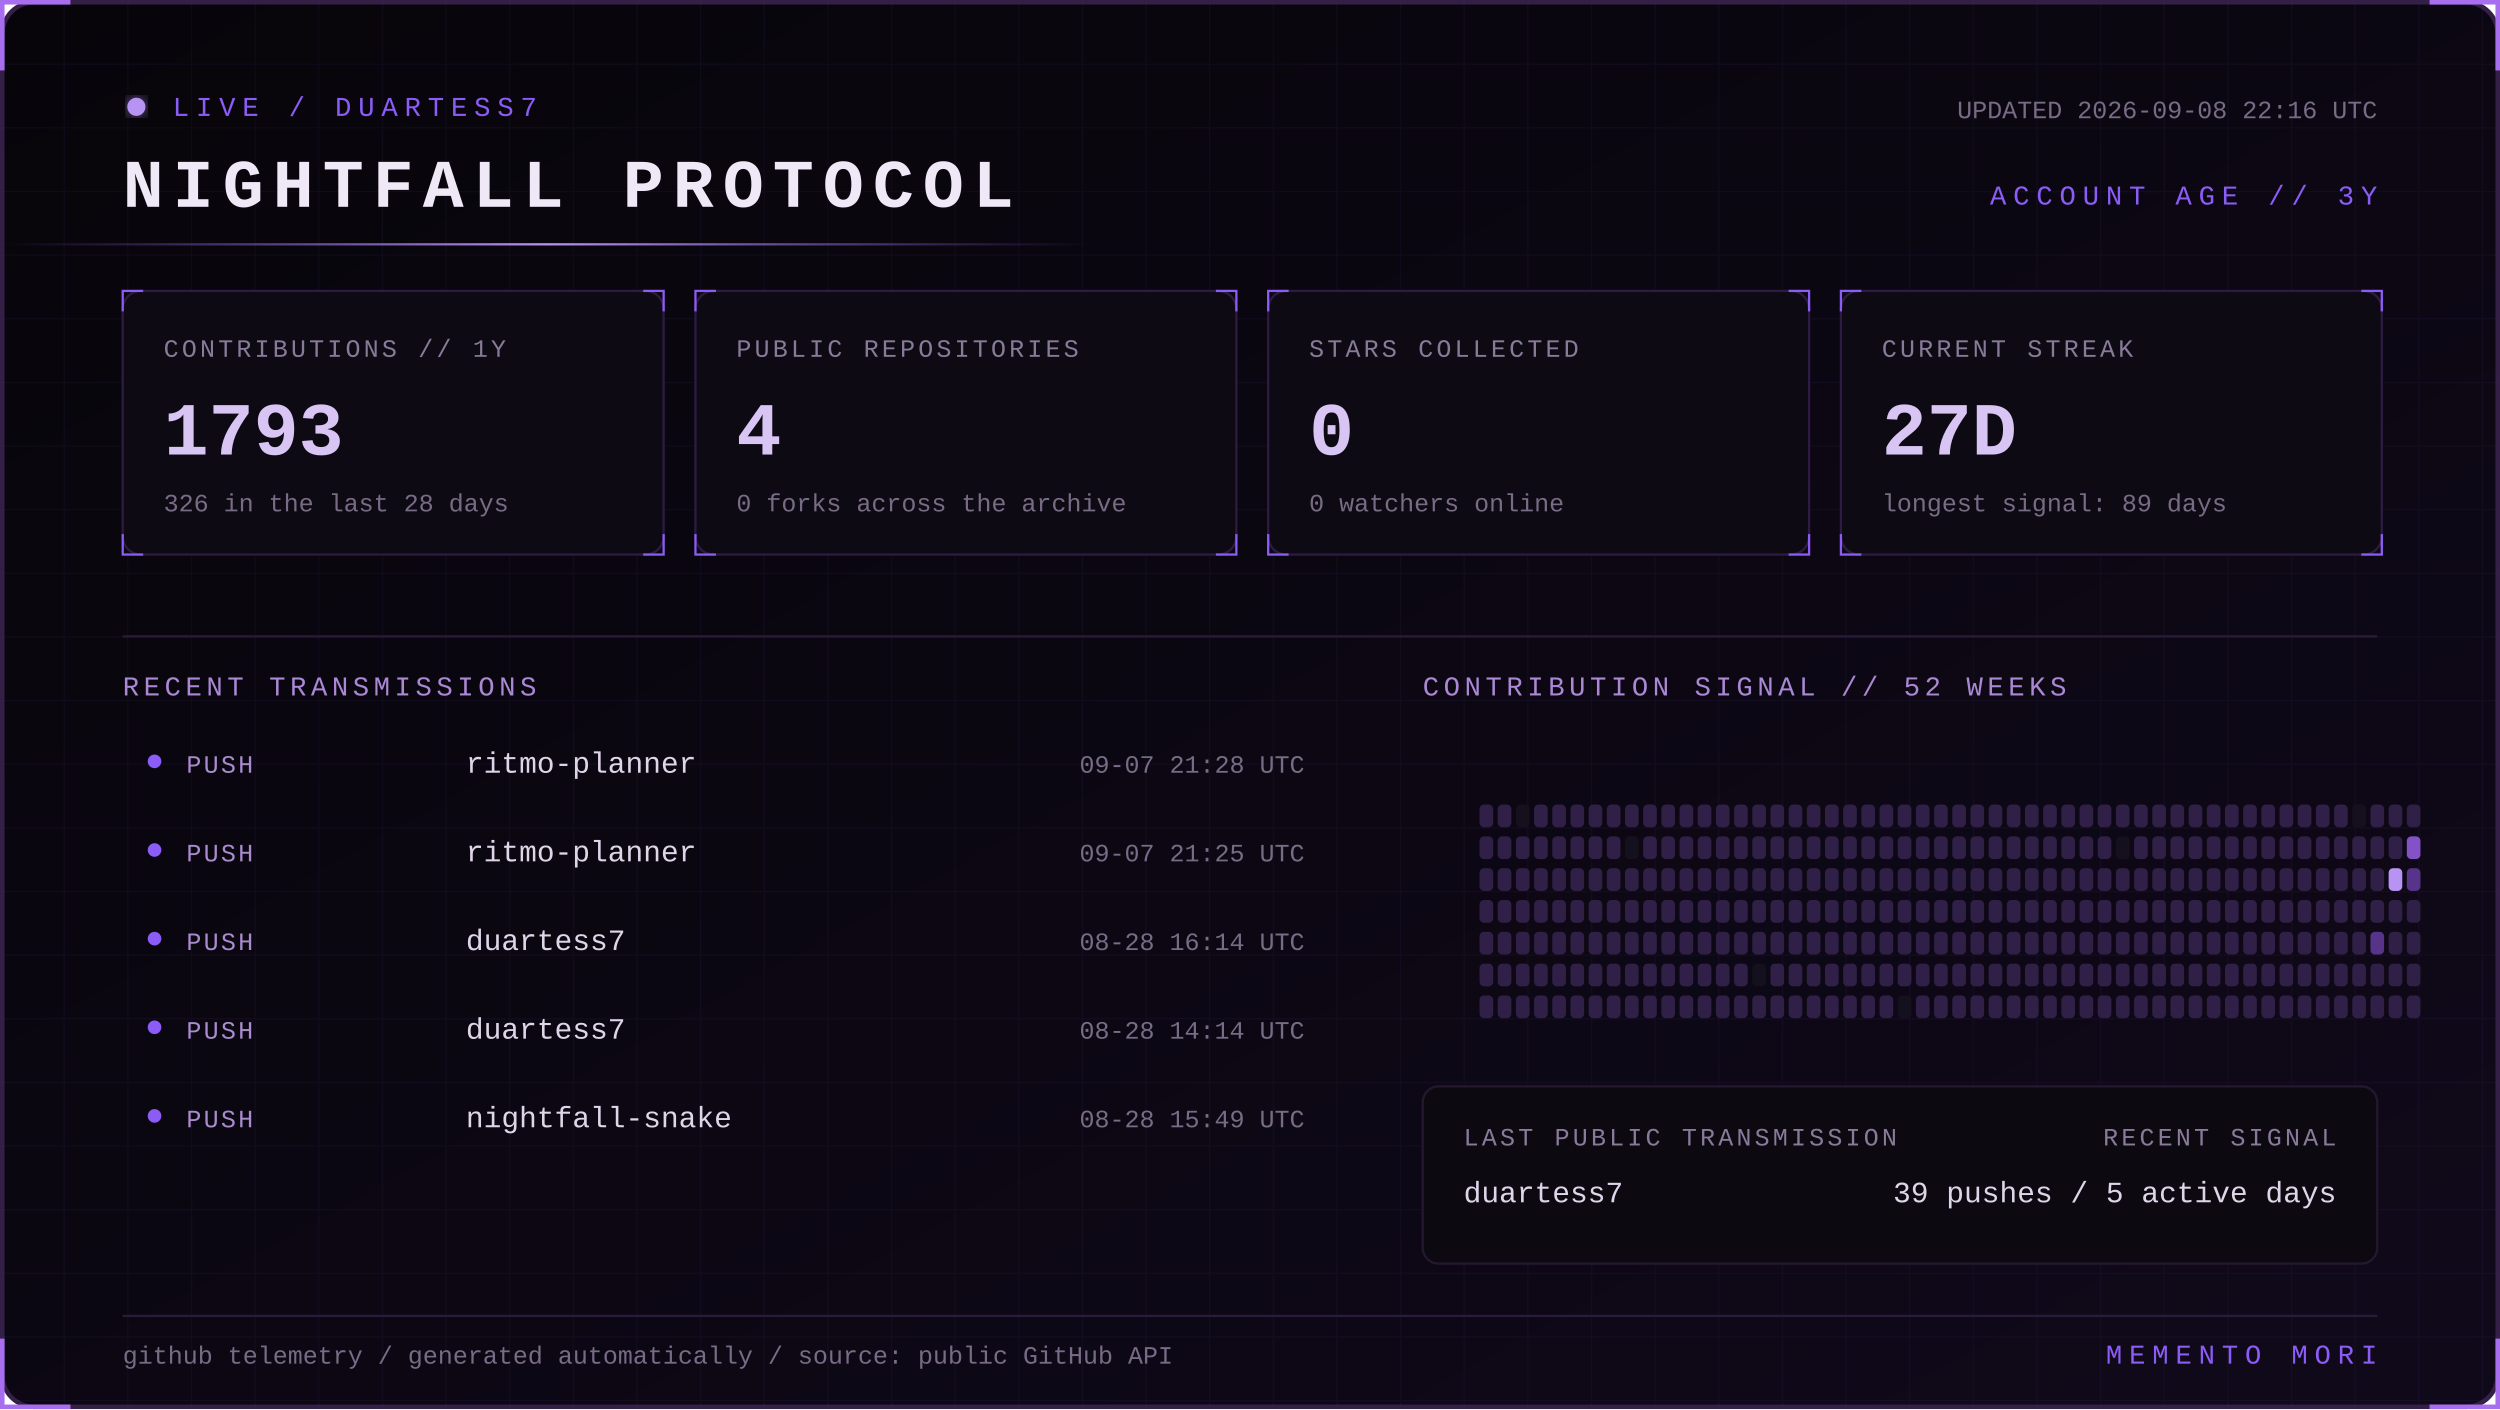
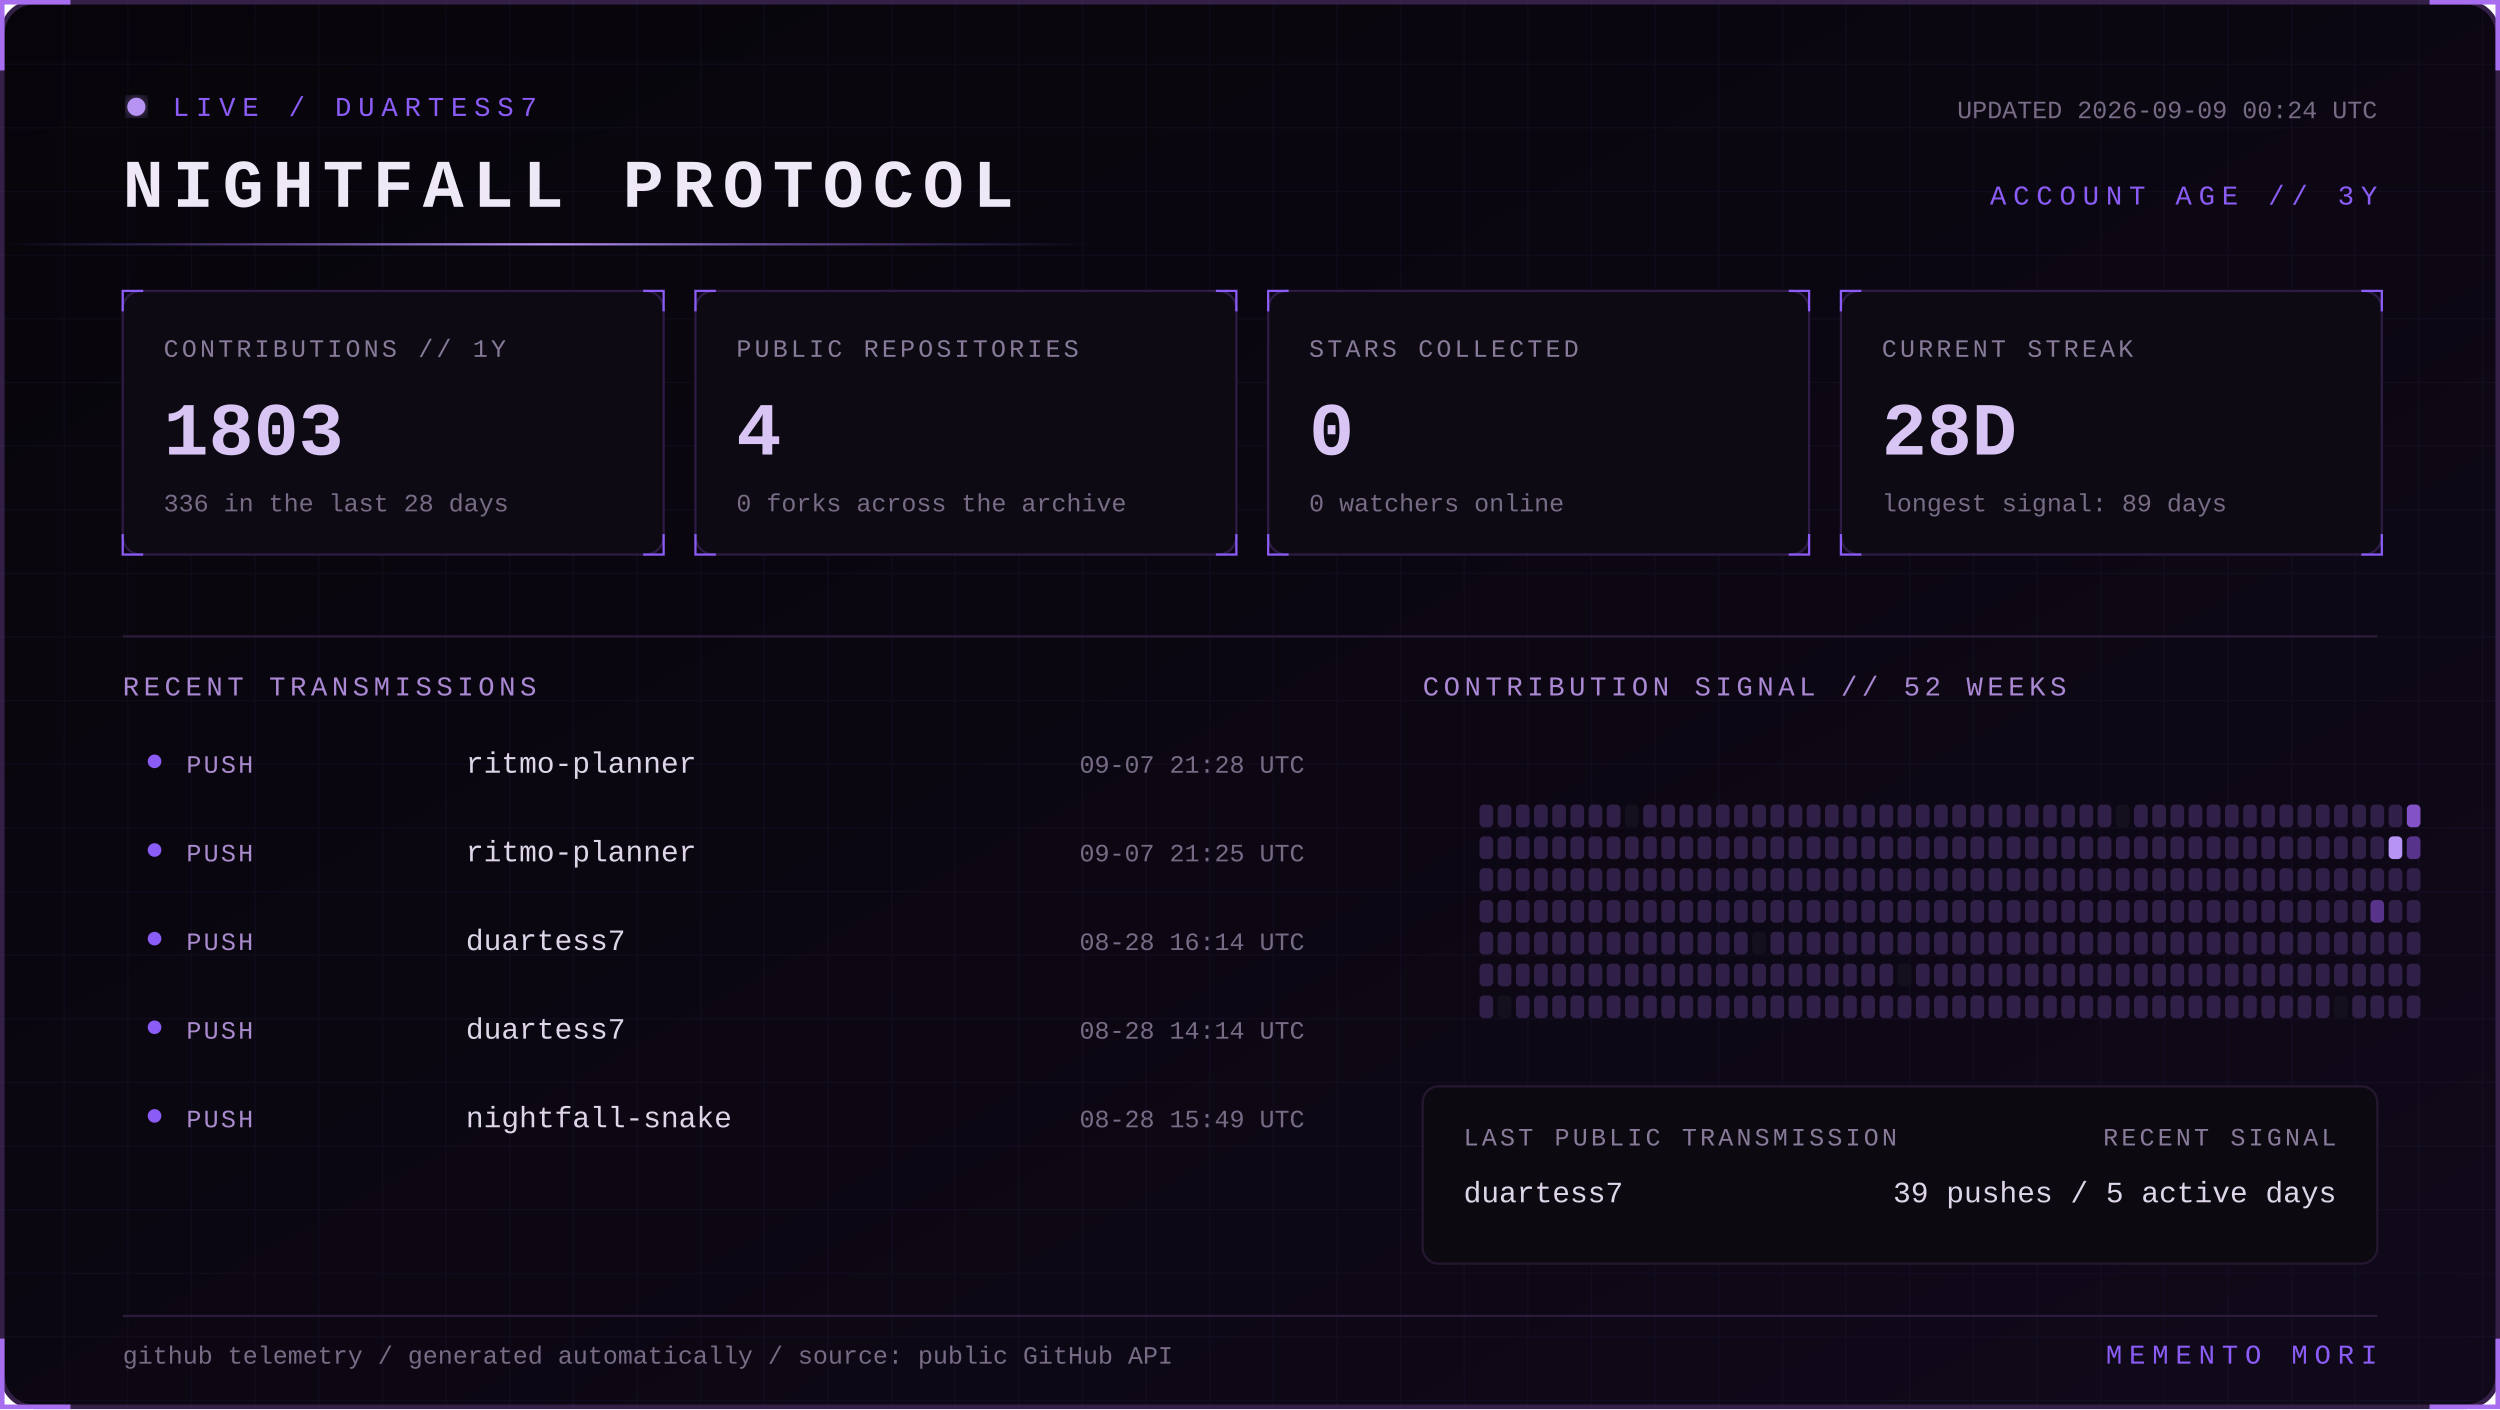
<svg xmlns="http://www.w3.org/2000/svg" width="1100" height="620" viewBox="0 0 1100 620" role="img" aria-labelledby="title desc">
  <defs>
    <linearGradient id="bg" x1="0" y1="0" x2="1" y2="1">
      <stop stop-color="#07050a" />
      <stop offset="1" stop-color="#10091a" />
    </linearGradient>
    <linearGradient id="beam">
      <stop stop-color="#8b5cf6" stop-opacity="0" />
      <stop offset=".5" stop-color="#b794f4" />
      <stop offset="1" stop-color="#8b5cf6" stop-opacity="0" />
    </linearGradient>
    <filter id="glow">
      <feGaussianBlur stdDeviation="4" result="b" />
      <feMerge>
        <feMergeNode in="b" />
        <feMergeNode in="SourceGraphic" />
      </feMerge>
    </filter>
    <pattern id="grid" width="28" height="28" patternUnits="userSpaceOnUse">
      <path d="M28 0H0V28" fill="none" stroke="#8b5cf6" stroke-opacity=".055" />
    </pattern>
    <style>
      text { font-family: Consolas, 'Courier New', monospace; }
      .kicker { fill:#8b5cf6; font-size:12px; letter-spacing:3px; }
      .title { fill:#eee8f7; font-size:30px; font-weight:700; letter-spacing:4px; }
      .label { fill:#887a99; font-size:11px; letter-spacing:1.4px; }
      .value { fill:#d8c5f4; font-size:33px; font-weight:700; }
      .detail,.pct { fill:#776b85; font-size:11px; }
      .section { fill:#aa88d4; font-size:12px; letter-spacing:2px; }
      .lang { fill:#ded5e8; font-size:13px; }
      .event { fill:#a98bce; font-size:11px; letter-spacing:1px; }
      .scan { animation:scan 5s linear infinite; }
      .blink { animation:blink 1.6s step-end infinite; }
      @keyframes scan { from { transform:translateX(-500px) } to { transform:translateX(1100px) } }
      @keyframes blink { 50% { opacity:.25 } }
    </style>
  </defs>
  <rect x="1" y="1" width="1098" height="618" rx="14" fill="url(#bg)" stroke="#342047" stroke-width="2" />
  <rect x="1" y="1" width="1098" height="618" rx="14" fill="url(#grid)" />
  <path d="M31 1H1v30 M1069 1h30v30 M1099 589v30h-30 M31 619H1v-30" stroke="#a76ff0" stroke-width="2" fill="none" />
  <g transform="translate(54 42)">
    <circle cx="6" cy="5" r="4" fill="#b794f4" filter="url(#glow)" class="blink" />
    <text x="22" y="9" class="kicker">LIVE / DUARTESS7</text>
    <text y="49" class="title">NIGHTFALL PROTOCOL</text>
-     <text x="992" y="10" text-anchor="end" class="detail">UPDATED 2026-09-08 22:16 UTC</text>
+     <text x="992" y="10" text-anchor="end" class="detail">UPDATED 2026-09-09 00:24 UTC</text>
    <text x="992" y="48" text-anchor="end" class="kicker">ACCOUNT AGE // 3Y</text>
  </g>
  <rect y="107" width="480" height="1" fill="url(#beam)" class="scan" />
  <g transform="translate(54 128)">
    <rect width="238" height="116" rx="8" fill="#0d0a13" stroke="#2d1b43" />
    <path d="M0 9V0h9 M229 0h9v9 M238 107v9h-9 M9 116H0v-9" stroke="#8b5cf6" fill="none" />
    <text x="18" y="29" class="label">CONTRIBUTIONS // 1Y</text>
-     <text x="18" y="72" class="value">1793</text>
-     <text x="18" y="97" class="detail">326 in the last 28 days</text>
+     <text x="18" y="72" class="value">1803</text>
+     <text x="18" y="97" class="detail">336 in the last 28 days</text>
  </g>
  <g transform="translate(306 128)">
    <rect width="238" height="116" rx="8" fill="#0d0a13" stroke="#2d1b43" />
    <path d="M0 9V0h9 M229 0h9v9 M238 107v9h-9 M9 116H0v-9" stroke="#8b5cf6" fill="none" />
    <text x="18" y="29" class="label">PUBLIC REPOSITORIES</text>
    <text x="18" y="72" class="value">4</text>
    <text x="18" y="97" class="detail">0 forks across the archive</text>
  </g>
  <g transform="translate(558 128)">
    <rect width="238" height="116" rx="8" fill="#0d0a13" stroke="#2d1b43" />
    <path d="M0 9V0h9 M229 0h9v9 M238 107v9h-9 M9 116H0v-9" stroke="#8b5cf6" fill="none" />
    <text x="18" y="29" class="label">STARS COLLECTED</text>
    <text x="18" y="72" class="value">0</text>
    <text x="18" y="97" class="detail">0 watchers online</text>
  </g>
  <g transform="translate(810 128)">
    <rect width="238" height="116" rx="8" fill="#0d0a13" stroke="#2d1b43" />
    <path d="M0 9V0h9 M229 0h9v9 M238 107v9h-9 M9 116H0v-9" stroke="#8b5cf6" fill="none" />
    <text x="18" y="29" class="label">CURRENT STREAK</text>
-     <text x="18" y="72" class="value">27D</text>
+     <text x="18" y="72" class="value">28D</text>
    <text x="18" y="97" class="detail">longest signal: 89 days</text>
  </g>
  <path d="M54 280H1046" stroke="#291b39" />
  <text x="54" y="306" class="section">RECENT TRANSMISSIONS</text>
  <text x="626" y="306" class="section">CONTRIBUTION SIGNAL // 52 WEEKS</text>
  <circle cx="68" cy="335" r="3" fill="#8b5cf6" />
  <text x="82" y="340" class="event">PUSH</text>
  <text x="205" y="340" class="lang">ritmo-planner</text>
  <text x="574" y="340" text-anchor="end" class="pct">09-07 21:28 UTC</text>
  <circle cx="68" cy="374" r="3" fill="#8b5cf6" />
  <text x="82" y="379" class="event">PUSH</text>
  <text x="205" y="379" class="lang">ritmo-planner</text>
  <text x="574" y="379" text-anchor="end" class="pct">09-07 21:25 UTC</text>
  <circle cx="68" cy="413" r="3" fill="#8b5cf6" />
  <text x="82" y="418" class="event">PUSH</text>
  <text x="205" y="418" class="lang">duartess7</text>
  <text x="574" y="418" text-anchor="end" class="pct">08-28 16:14 UTC</text>
  <circle cx="68" cy="452" r="3" fill="#8b5cf6" />
  <text x="82" y="457" class="event">PUSH</text>
  <text x="205" y="457" class="lang">duartess7</text>
  <text x="574" y="457" text-anchor="end" class="pct">08-28 14:14 UTC</text>
  <circle cx="68" cy="491" r="3" fill="#8b5cf6" />
  <text x="82" y="496" class="event">PUSH</text>
  <text x="205" y="496" class="lang">nightfall-snake</text>
  <text x="574" y="496" text-anchor="end" class="pct">08-28 15:49 UTC</text>
  <g>
    <rect x="651" y="354" width="6" height="10" rx="2" fill="#302047" />
    <rect x="651" y="368" width="6" height="10" rx="2" fill="#302047" />
    <rect x="651" y="382" width="6" height="10" rx="2" fill="#302047" />
    <rect x="651" y="396" width="6" height="10" rx="2" fill="#302047" />
    <rect x="651" y="410" width="6" height="10" rx="2" fill="#302047" />
    <rect x="651" y="424" width="6" height="10" rx="2" fill="#302047" />
    <rect x="651" y="438" width="6" height="10" rx="2" fill="#302047" />
    <rect x="659" y="354" width="6" height="10" rx="2" fill="#302047" />
    <rect x="659" y="368" width="6" height="10" rx="2" fill="#302047" />
    <rect x="659" y="382" width="6" height="10" rx="2" fill="#302047" />
    <rect x="659" y="396" width="6" height="10" rx="2" fill="#302047" />
    <rect x="659" y="410" width="6" height="10" rx="2" fill="#302047" />
    <rect x="659" y="424" width="6" height="10" rx="2" fill="#302047" />
-     <rect x="659" y="438" width="6" height="10" rx="2" fill="#302047" />
-     <rect x="667" y="354" width="6" height="10" rx="2" fill="#15101d" />
+     <rect x="659" y="438" width="6" height="10" rx="2" fill="#15101d" />
+     <rect x="667" y="354" width="6" height="10" rx="2" fill="#302047" />
    <rect x="667" y="368" width="6" height="10" rx="2" fill="#302047" />
    <rect x="667" y="382" width="6" height="10" rx="2" fill="#302047" />
    <rect x="667" y="396" width="6" height="10" rx="2" fill="#302047" />
    <rect x="667" y="410" width="6" height="10" rx="2" fill="#302047" />
    <rect x="667" y="424" width="6" height="10" rx="2" fill="#302047" />
    <rect x="667" y="438" width="6" height="10" rx="2" fill="#302047" />
    <rect x="675" y="354" width="6" height="10" rx="2" fill="#302047" />
    <rect x="675" y="368" width="6" height="10" rx="2" fill="#302047" />
    <rect x="675" y="382" width="6" height="10" rx="2" fill="#302047" />
    <rect x="675" y="396" width="6" height="10" rx="2" fill="#302047" />
    <rect x="675" y="410" width="6" height="10" rx="2" fill="#302047" />
    <rect x="675" y="424" width="6" height="10" rx="2" fill="#302047" />
    <rect x="675" y="438" width="6" height="10" rx="2" fill="#302047" />
    <rect x="683" y="354" width="6" height="10" rx="2" fill="#302047" />
    <rect x="683" y="368" width="6" height="10" rx="2" fill="#302047" />
    <rect x="683" y="382" width="6" height="10" rx="2" fill="#302047" />
    <rect x="683" y="396" width="6" height="10" rx="2" fill="#302047" />
    <rect x="683" y="410" width="6" height="10" rx="2" fill="#302047" />
    <rect x="683" y="424" width="6" height="10" rx="2" fill="#302047" />
    <rect x="683" y="438" width="6" height="10" rx="2" fill="#302047" />
    <rect x="691" y="354" width="6" height="10" rx="2" fill="#302047" />
    <rect x="691" y="368" width="6" height="10" rx="2" fill="#302047" />
    <rect x="691" y="382" width="6" height="10" rx="2" fill="#302047" />
    <rect x="691" y="396" width="6" height="10" rx="2" fill="#302047" />
    <rect x="691" y="410" width="6" height="10" rx="2" fill="#302047" />
    <rect x="691" y="424" width="6" height="10" rx="2" fill="#302047" />
    <rect x="691" y="438" width="6" height="10" rx="2" fill="#302047" />
    <rect x="699" y="354" width="6" height="10" rx="2" fill="#302047" />
    <rect x="699" y="368" width="6" height="10" rx="2" fill="#302047" />
    <rect x="699" y="382" width="6" height="10" rx="2" fill="#302047" />
    <rect x="699" y="396" width="6" height="10" rx="2" fill="#302047" />
    <rect x="699" y="410" width="6" height="10" rx="2" fill="#302047" />
    <rect x="699" y="424" width="6" height="10" rx="2" fill="#302047" />
    <rect x="699" y="438" width="6" height="10" rx="2" fill="#302047" />
    <rect x="707" y="354" width="6" height="10" rx="2" fill="#302047" />
    <rect x="707" y="368" width="6" height="10" rx="2" fill="#302047" />
    <rect x="707" y="382" width="6" height="10" rx="2" fill="#302047" />
    <rect x="707" y="396" width="6" height="10" rx="2" fill="#302047" />
    <rect x="707" y="410" width="6" height="10" rx="2" fill="#302047" />
    <rect x="707" y="424" width="6" height="10" rx="2" fill="#302047" />
    <rect x="707" y="438" width="6" height="10" rx="2" fill="#302047" />
-     <rect x="715" y="354" width="6" height="10" rx="2" fill="#302047" />
-     <rect x="715" y="368" width="6" height="10" rx="2" fill="#15101d" />
+     <rect x="715" y="354" width="6" height="10" rx="2" fill="#15101d" />
+     <rect x="715" y="368" width="6" height="10" rx="2" fill="#302047" />
    <rect x="715" y="382" width="6" height="10" rx="2" fill="#302047" />
    <rect x="715" y="396" width="6" height="10" rx="2" fill="#302047" />
    <rect x="715" y="410" width="6" height="10" rx="2" fill="#302047" />
    <rect x="715" y="424" width="6" height="10" rx="2" fill="#302047" />
    <rect x="715" y="438" width="6" height="10" rx="2" fill="#302047" />
    <rect x="723" y="354" width="6" height="10" rx="2" fill="#302047" />
    <rect x="723" y="368" width="6" height="10" rx="2" fill="#302047" />
    <rect x="723" y="382" width="6" height="10" rx="2" fill="#302047" />
    <rect x="723" y="396" width="6" height="10" rx="2" fill="#302047" />
    <rect x="723" y="410" width="6" height="10" rx="2" fill="#302047" />
    <rect x="723" y="424" width="6" height="10" rx="2" fill="#302047" />
    <rect x="723" y="438" width="6" height="10" rx="2" fill="#302047" />
    <rect x="731" y="354" width="6" height="10" rx="2" fill="#302047" />
    <rect x="731" y="368" width="6" height="10" rx="2" fill="#302047" />
    <rect x="731" y="382" width="6" height="10" rx="2" fill="#302047" />
    <rect x="731" y="396" width="6" height="10" rx="2" fill="#302047" />
    <rect x="731" y="410" width="6" height="10" rx="2" fill="#302047" />
    <rect x="731" y="424" width="6" height="10" rx="2" fill="#302047" />
    <rect x="731" y="438" width="6" height="10" rx="2" fill="#302047" />
    <rect x="739" y="354" width="6" height="10" rx="2" fill="#302047" />
    <rect x="739" y="368" width="6" height="10" rx="2" fill="#302047" />
    <rect x="739" y="382" width="6" height="10" rx="2" fill="#302047" />
    <rect x="739" y="396" width="6" height="10" rx="2" fill="#302047" />
    <rect x="739" y="410" width="6" height="10" rx="2" fill="#302047" />
    <rect x="739" y="424" width="6" height="10" rx="2" fill="#302047" />
    <rect x="739" y="438" width="6" height="10" rx="2" fill="#302047" />
    <rect x="747" y="354" width="6" height="10" rx="2" fill="#302047" />
    <rect x="747" y="368" width="6" height="10" rx="2" fill="#302047" />
    <rect x="747" y="382" width="6" height="10" rx="2" fill="#302047" />
    <rect x="747" y="396" width="6" height="10" rx="2" fill="#302047" />
    <rect x="747" y="410" width="6" height="10" rx="2" fill="#302047" />
    <rect x="747" y="424" width="6" height="10" rx="2" fill="#302047" />
    <rect x="747" y="438" width="6" height="10" rx="2" fill="#302047" />
    <rect x="755" y="354" width="6" height="10" rx="2" fill="#302047" />
    <rect x="755" y="368" width="6" height="10" rx="2" fill="#302047" />
    <rect x="755" y="382" width="6" height="10" rx="2" fill="#302047" />
    <rect x="755" y="396" width="6" height="10" rx="2" fill="#302047" />
    <rect x="755" y="410" width="6" height="10" rx="2" fill="#302047" />
    <rect x="755" y="424" width="6" height="10" rx="2" fill="#302047" />
    <rect x="755" y="438" width="6" height="10" rx="2" fill="#302047" />
    <rect x="763" y="354" width="6" height="10" rx="2" fill="#302047" />
    <rect x="763" y="368" width="6" height="10" rx="2" fill="#302047" />
    <rect x="763" y="382" width="6" height="10" rx="2" fill="#302047" />
    <rect x="763" y="396" width="6" height="10" rx="2" fill="#302047" />
    <rect x="763" y="410" width="6" height="10" rx="2" fill="#302047" />
    <rect x="763" y="424" width="6" height="10" rx="2" fill="#302047" />
    <rect x="763" y="438" width="6" height="10" rx="2" fill="#302047" />
    <rect x="771" y="354" width="6" height="10" rx="2" fill="#302047" />
    <rect x="771" y="368" width="6" height="10" rx="2" fill="#302047" />
    <rect x="771" y="382" width="6" height="10" rx="2" fill="#302047" />
    <rect x="771" y="396" width="6" height="10" rx="2" fill="#302047" />
-     <rect x="771" y="410" width="6" height="10" rx="2" fill="#302047" />
-     <rect x="771" y="424" width="6" height="10" rx="2" fill="#15101d" />
+     <rect x="771" y="410" width="6" height="10" rx="2" fill="#15101d" />
+     <rect x="771" y="424" width="6" height="10" rx="2" fill="#302047" />
    <rect x="771" y="438" width="6" height="10" rx="2" fill="#302047" />
    <rect x="779" y="354" width="6" height="10" rx="2" fill="#302047" />
    <rect x="779" y="368" width="6" height="10" rx="2" fill="#302047" />
    <rect x="779" y="382" width="6" height="10" rx="2" fill="#302047" />
    <rect x="779" y="396" width="6" height="10" rx="2" fill="#302047" />
    <rect x="779" y="410" width="6" height="10" rx="2" fill="#302047" />
    <rect x="779" y="424" width="6" height="10" rx="2" fill="#302047" />
    <rect x="779" y="438" width="6" height="10" rx="2" fill="#302047" />
    <rect x="787" y="354" width="6" height="10" rx="2" fill="#302047" />
    <rect x="787" y="368" width="6" height="10" rx="2" fill="#302047" />
    <rect x="787" y="382" width="6" height="10" rx="2" fill="#302047" />
    <rect x="787" y="396" width="6" height="10" rx="2" fill="#302047" />
    <rect x="787" y="410" width="6" height="10" rx="2" fill="#302047" />
    <rect x="787" y="424" width="6" height="10" rx="2" fill="#302047" />
    <rect x="787" y="438" width="6" height="10" rx="2" fill="#302047" />
    <rect x="795" y="354" width="6" height="10" rx="2" fill="#302047" />
    <rect x="795" y="368" width="6" height="10" rx="2" fill="#302047" />
    <rect x="795" y="382" width="6" height="10" rx="2" fill="#302047" />
    <rect x="795" y="396" width="6" height="10" rx="2" fill="#302047" />
    <rect x="795" y="410" width="6" height="10" rx="2" fill="#302047" />
    <rect x="795" y="424" width="6" height="10" rx="2" fill="#302047" />
    <rect x="795" y="438" width="6" height="10" rx="2" fill="#302047" />
    <rect x="803" y="354" width="6" height="10" rx="2" fill="#302047" />
    <rect x="803" y="368" width="6" height="10" rx="2" fill="#302047" />
    <rect x="803" y="382" width="6" height="10" rx="2" fill="#302047" />
    <rect x="803" y="396" width="6" height="10" rx="2" fill="#302047" />
    <rect x="803" y="410" width="6" height="10" rx="2" fill="#302047" />
    <rect x="803" y="424" width="6" height="10" rx="2" fill="#302047" />
    <rect x="803" y="438" width="6" height="10" rx="2" fill="#302047" />
    <rect x="811" y="354" width="6" height="10" rx="2" fill="#302047" />
    <rect x="811" y="368" width="6" height="10" rx="2" fill="#302047" />
    <rect x="811" y="382" width="6" height="10" rx="2" fill="#302047" />
    <rect x="811" y="396" width="6" height="10" rx="2" fill="#302047" />
    <rect x="811" y="410" width="6" height="10" rx="2" fill="#302047" />
    <rect x="811" y="424" width="6" height="10" rx="2" fill="#302047" />
    <rect x="811" y="438" width="6" height="10" rx="2" fill="#302047" />
    <rect x="819" y="354" width="6" height="10" rx="2" fill="#302047" />
    <rect x="819" y="368" width="6" height="10" rx="2" fill="#302047" />
    <rect x="819" y="382" width="6" height="10" rx="2" fill="#302047" />
    <rect x="819" y="396" width="6" height="10" rx="2" fill="#302047" />
    <rect x="819" y="410" width="6" height="10" rx="2" fill="#302047" />
    <rect x="819" y="424" width="6" height="10" rx="2" fill="#302047" />
    <rect x="819" y="438" width="6" height="10" rx="2" fill="#302047" />
    <rect x="827" y="354" width="6" height="10" rx="2" fill="#302047" />
    <rect x="827" y="368" width="6" height="10" rx="2" fill="#302047" />
    <rect x="827" y="382" width="6" height="10" rx="2" fill="#302047" />
    <rect x="827" y="396" width="6" height="10" rx="2" fill="#302047" />
    <rect x="827" y="410" width="6" height="10" rx="2" fill="#302047" />
    <rect x="827" y="424" width="6" height="10" rx="2" fill="#302047" />
    <rect x="827" y="438" width="6" height="10" rx="2" fill="#302047" />
    <rect x="835" y="354" width="6" height="10" rx="2" fill="#302047" />
    <rect x="835" y="368" width="6" height="10" rx="2" fill="#302047" />
    <rect x="835" y="382" width="6" height="10" rx="2" fill="#302047" />
    <rect x="835" y="396" width="6" height="10" rx="2" fill="#302047" />
    <rect x="835" y="410" width="6" height="10" rx="2" fill="#302047" />
-     <rect x="835" y="424" width="6" height="10" rx="2" fill="#302047" />
-     <rect x="835" y="438" width="6" height="10" rx="2" fill="#15101d" />
+     <rect x="835" y="424" width="6" height="10" rx="2" fill="#15101d" />
+     <rect x="835" y="438" width="6" height="10" rx="2" fill="#302047" />
    <rect x="843" y="354" width="6" height="10" rx="2" fill="#302047" />
    <rect x="843" y="368" width="6" height="10" rx="2" fill="#302047" />
    <rect x="843" y="382" width="6" height="10" rx="2" fill="#302047" />
    <rect x="843" y="396" width="6" height="10" rx="2" fill="#302047" />
    <rect x="843" y="410" width="6" height="10" rx="2" fill="#302047" />
    <rect x="843" y="424" width="6" height="10" rx="2" fill="#302047" />
    <rect x="843" y="438" width="6" height="10" rx="2" fill="#302047" />
    <rect x="851" y="354" width="6" height="10" rx="2" fill="#302047" />
    <rect x="851" y="368" width="6" height="10" rx="2" fill="#302047" />
    <rect x="851" y="382" width="6" height="10" rx="2" fill="#302047" />
    <rect x="851" y="396" width="6" height="10" rx="2" fill="#302047" />
    <rect x="851" y="410" width="6" height="10" rx="2" fill="#302047" />
    <rect x="851" y="424" width="6" height="10" rx="2" fill="#302047" />
    <rect x="851" y="438" width="6" height="10" rx="2" fill="#302047" />
    <rect x="859" y="354" width="6" height="10" rx="2" fill="#302047" />
    <rect x="859" y="368" width="6" height="10" rx="2" fill="#302047" />
    <rect x="859" y="382" width="6" height="10" rx="2" fill="#302047" />
    <rect x="859" y="396" width="6" height="10" rx="2" fill="#302047" />
    <rect x="859" y="410" width="6" height="10" rx="2" fill="#302047" />
    <rect x="859" y="424" width="6" height="10" rx="2" fill="#302047" />
    <rect x="859" y="438" width="6" height="10" rx="2" fill="#302047" />
    <rect x="867" y="354" width="6" height="10" rx="2" fill="#302047" />
    <rect x="867" y="368" width="6" height="10" rx="2" fill="#302047" />
    <rect x="867" y="382" width="6" height="10" rx="2" fill="#302047" />
    <rect x="867" y="396" width="6" height="10" rx="2" fill="#302047" />
    <rect x="867" y="410" width="6" height="10" rx="2" fill="#302047" />
    <rect x="867" y="424" width="6" height="10" rx="2" fill="#302047" />
    <rect x="867" y="438" width="6" height="10" rx="2" fill="#302047" />
    <rect x="875" y="354" width="6" height="10" rx="2" fill="#302047" />
    <rect x="875" y="368" width="6" height="10" rx="2" fill="#302047" />
    <rect x="875" y="382" width="6" height="10" rx="2" fill="#302047" />
    <rect x="875" y="396" width="6" height="10" rx="2" fill="#302047" />
    <rect x="875" y="410" width="6" height="10" rx="2" fill="#302047" />
    <rect x="875" y="424" width="6" height="10" rx="2" fill="#302047" />
    <rect x="875" y="438" width="6" height="10" rx="2" fill="#302047" />
    <rect x="883" y="354" width="6" height="10" rx="2" fill="#302047" />
    <rect x="883" y="368" width="6" height="10" rx="2" fill="#302047" />
    <rect x="883" y="382" width="6" height="10" rx="2" fill="#302047" />
    <rect x="883" y="396" width="6" height="10" rx="2" fill="#302047" />
    <rect x="883" y="410" width="6" height="10" rx="2" fill="#302047" />
    <rect x="883" y="424" width="6" height="10" rx="2" fill="#302047" />
    <rect x="883" y="438" width="6" height="10" rx="2" fill="#302047" />
    <rect x="891" y="354" width="6" height="10" rx="2" fill="#302047" />
    <rect x="891" y="368" width="6" height="10" rx="2" fill="#302047" />
    <rect x="891" y="382" width="6" height="10" rx="2" fill="#302047" />
    <rect x="891" y="396" width="6" height="10" rx="2" fill="#302047" />
    <rect x="891" y="410" width="6" height="10" rx="2" fill="#302047" />
    <rect x="891" y="424" width="6" height="10" rx="2" fill="#302047" />
    <rect x="891" y="438" width="6" height="10" rx="2" fill="#302047" />
    <rect x="899" y="354" width="6" height="10" rx="2" fill="#302047" />
    <rect x="899" y="368" width="6" height="10" rx="2" fill="#302047" />
    <rect x="899" y="382" width="6" height="10" rx="2" fill="#302047" />
    <rect x="899" y="396" width="6" height="10" rx="2" fill="#302047" />
    <rect x="899" y="410" width="6" height="10" rx="2" fill="#302047" />
    <rect x="899" y="424" width="6" height="10" rx="2" fill="#302047" />
    <rect x="899" y="438" width="6" height="10" rx="2" fill="#302047" />
    <rect x="907" y="354" width="6" height="10" rx="2" fill="#302047" />
    <rect x="907" y="368" width="6" height="10" rx="2" fill="#302047" />
    <rect x="907" y="382" width="6" height="10" rx="2" fill="#302047" />
    <rect x="907" y="396" width="6" height="10" rx="2" fill="#302047" />
    <rect x="907" y="410" width="6" height="10" rx="2" fill="#302047" />
    <rect x="907" y="424" width="6" height="10" rx="2" fill="#302047" />
    <rect x="907" y="438" width="6" height="10" rx="2" fill="#302047" />
    <rect x="915" y="354" width="6" height="10" rx="2" fill="#302047" />
    <rect x="915" y="368" width="6" height="10" rx="2" fill="#302047" />
    <rect x="915" y="382" width="6" height="10" rx="2" fill="#302047" />
    <rect x="915" y="396" width="6" height="10" rx="2" fill="#302047" />
    <rect x="915" y="410" width="6" height="10" rx="2" fill="#302047" />
    <rect x="915" y="424" width="6" height="10" rx="2" fill="#302047" />
    <rect x="915" y="438" width="6" height="10" rx="2" fill="#302047" />
    <rect x="923" y="354" width="6" height="10" rx="2" fill="#302047" />
    <rect x="923" y="368" width="6" height="10" rx="2" fill="#302047" />
    <rect x="923" y="382" width="6" height="10" rx="2" fill="#302047" />
    <rect x="923" y="396" width="6" height="10" rx="2" fill="#302047" />
    <rect x="923" y="410" width="6" height="10" rx="2" fill="#302047" />
    <rect x="923" y="424" width="6" height="10" rx="2" fill="#302047" />
    <rect x="923" y="438" width="6" height="10" rx="2" fill="#302047" />
-     <rect x="931" y="354" width="6" height="10" rx="2" fill="#302047" />
-     <rect x="931" y="368" width="6" height="10" rx="2" fill="#15101d" />
+     <rect x="931" y="354" width="6" height="10" rx="2" fill="#15101d" />
+     <rect x="931" y="368" width="6" height="10" rx="2" fill="#302047" />
    <rect x="931" y="382" width="6" height="10" rx="2" fill="#302047" />
    <rect x="931" y="396" width="6" height="10" rx="2" fill="#302047" />
    <rect x="931" y="410" width="6" height="10" rx="2" fill="#302047" />
    <rect x="931" y="424" width="6" height="10" rx="2" fill="#302047" />
    <rect x="931" y="438" width="6" height="10" rx="2" fill="#302047" />
    <rect x="939" y="354" width="6" height="10" rx="2" fill="#302047" />
    <rect x="939" y="368" width="6" height="10" rx="2" fill="#302047" />
    <rect x="939" y="382" width="6" height="10" rx="2" fill="#302047" />
    <rect x="939" y="396" width="6" height="10" rx="2" fill="#302047" />
    <rect x="939" y="410" width="6" height="10" rx="2" fill="#302047" />
    <rect x="939" y="424" width="6" height="10" rx="2" fill="#302047" />
    <rect x="939" y="438" width="6" height="10" rx="2" fill="#302047" />
    <rect x="947" y="354" width="6" height="10" rx="2" fill="#302047" />
    <rect x="947" y="368" width="6" height="10" rx="2" fill="#302047" />
    <rect x="947" y="382" width="6" height="10" rx="2" fill="#302047" />
    <rect x="947" y="396" width="6" height="10" rx="2" fill="#302047" />
    <rect x="947" y="410" width="6" height="10" rx="2" fill="#302047" />
    <rect x="947" y="424" width="6" height="10" rx="2" fill="#302047" />
    <rect x="947" y="438" width="6" height="10" rx="2" fill="#302047" />
    <rect x="955" y="354" width="6" height="10" rx="2" fill="#302047" />
    <rect x="955" y="368" width="6" height="10" rx="2" fill="#302047" />
    <rect x="955" y="382" width="6" height="10" rx="2" fill="#302047" />
    <rect x="955" y="396" width="6" height="10" rx="2" fill="#302047" />
    <rect x="955" y="410" width="6" height="10" rx="2" fill="#302047" />
    <rect x="955" y="424" width="6" height="10" rx="2" fill="#302047" />
    <rect x="955" y="438" width="6" height="10" rx="2" fill="#302047" />
    <rect x="963" y="354" width="6" height="10" rx="2" fill="#302047" />
    <rect x="963" y="368" width="6" height="10" rx="2" fill="#302047" />
    <rect x="963" y="382" width="6" height="10" rx="2" fill="#302047" />
    <rect x="963" y="396" width="6" height="10" rx="2" fill="#302047" />
    <rect x="963" y="410" width="6" height="10" rx="2" fill="#302047" />
    <rect x="963" y="424" width="6" height="10" rx="2" fill="#302047" />
    <rect x="963" y="438" width="6" height="10" rx="2" fill="#302047" />
    <rect x="971" y="354" width="6" height="10" rx="2" fill="#302047" />
    <rect x="971" y="368" width="6" height="10" rx="2" fill="#302047" />
    <rect x="971" y="382" width="6" height="10" rx="2" fill="#302047" />
    <rect x="971" y="396" width="6" height="10" rx="2" fill="#302047" />
    <rect x="971" y="410" width="6" height="10" rx="2" fill="#302047" />
    <rect x="971" y="424" width="6" height="10" rx="2" fill="#302047" />
    <rect x="971" y="438" width="6" height="10" rx="2" fill="#302047" />
    <rect x="979" y="354" width="6" height="10" rx="2" fill="#302047" />
    <rect x="979" y="368" width="6" height="10" rx="2" fill="#302047" />
    <rect x="979" y="382" width="6" height="10" rx="2" fill="#302047" />
    <rect x="979" y="396" width="6" height="10" rx="2" fill="#302047" />
    <rect x="979" y="410" width="6" height="10" rx="2" fill="#302047" />
    <rect x="979" y="424" width="6" height="10" rx="2" fill="#302047" />
    <rect x="979" y="438" width="6" height="10" rx="2" fill="#302047" />
    <rect x="987" y="354" width="6" height="10" rx="2" fill="#302047" />
    <rect x="987" y="368" width="6" height="10" rx="2" fill="#302047" />
    <rect x="987" y="382" width="6" height="10" rx="2" fill="#302047" />
    <rect x="987" y="396" width="6" height="10" rx="2" fill="#302047" />
    <rect x="987" y="410" width="6" height="10" rx="2" fill="#302047" />
    <rect x="987" y="424" width="6" height="10" rx="2" fill="#302047" />
    <rect x="987" y="438" width="6" height="10" rx="2" fill="#302047" />
    <rect x="995" y="354" width="6" height="10" rx="2" fill="#302047" />
    <rect x="995" y="368" width="6" height="10" rx="2" fill="#302047" />
    <rect x="995" y="382" width="6" height="10" rx="2" fill="#302047" />
    <rect x="995" y="396" width="6" height="10" rx="2" fill="#302047" />
    <rect x="995" y="410" width="6" height="10" rx="2" fill="#302047" />
    <rect x="995" y="424" width="6" height="10" rx="2" fill="#302047" />
    <rect x="995" y="438" width="6" height="10" rx="2" fill="#302047" />
    <rect x="1003" y="354" width="6" height="10" rx="2" fill="#302047" />
    <rect x="1003" y="368" width="6" height="10" rx="2" fill="#302047" />
    <rect x="1003" y="382" width="6" height="10" rx="2" fill="#302047" />
    <rect x="1003" y="396" width="6" height="10" rx="2" fill="#302047" />
    <rect x="1003" y="410" width="6" height="10" rx="2" fill="#302047" />
    <rect x="1003" y="424" width="6" height="10" rx="2" fill="#302047" />
    <rect x="1003" y="438" width="6" height="10" rx="2" fill="#302047" />
    <rect x="1011" y="354" width="6" height="10" rx="2" fill="#302047" />
    <rect x="1011" y="368" width="6" height="10" rx="2" fill="#302047" />
    <rect x="1011" y="382" width="6" height="10" rx="2" fill="#302047" />
    <rect x="1011" y="396" width="6" height="10" rx="2" fill="#302047" />
    <rect x="1011" y="410" width="6" height="10" rx="2" fill="#302047" />
    <rect x="1011" y="424" width="6" height="10" rx="2" fill="#302047" />
    <rect x="1011" y="438" width="6" height="10" rx="2" fill="#302047" />
    <rect x="1019" y="354" width="6" height="10" rx="2" fill="#302047" />
    <rect x="1019" y="368" width="6" height="10" rx="2" fill="#302047" />
    <rect x="1019" y="382" width="6" height="10" rx="2" fill="#302047" />
    <rect x="1019" y="396" width="6" height="10" rx="2" fill="#302047" />
    <rect x="1019" y="410" width="6" height="10" rx="2" fill="#302047" />
    <rect x="1019" y="424" width="6" height="10" rx="2" fill="#302047" />
    <rect x="1019" y="438" width="6" height="10" rx="2" fill="#302047" />
    <rect x="1027" y="354" width="6" height="10" rx="2" fill="#302047" />
    <rect x="1027" y="368" width="6" height="10" rx="2" fill="#302047" />
    <rect x="1027" y="382" width="6" height="10" rx="2" fill="#302047" />
    <rect x="1027" y="396" width="6" height="10" rx="2" fill="#302047" />
    <rect x="1027" y="410" width="6" height="10" rx="2" fill="#302047" />
    <rect x="1027" y="424" width="6" height="10" rx="2" fill="#302047" />
-     <rect x="1027" y="438" width="6" height="10" rx="2" fill="#302047" />
-     <rect x="1035" y="354" width="6" height="10" rx="2" fill="#15101d" />
+     <rect x="1027" y="438" width="6" height="10" rx="2" fill="#15101d" />
+     <rect x="1035" y="354" width="6" height="10" rx="2" fill="#302047" />
    <rect x="1035" y="368" width="6" height="10" rx="2" fill="#302047" />
    <rect x="1035" y="382" width="6" height="10" rx="2" fill="#302047" />
    <rect x="1035" y="396" width="6" height="10" rx="2" fill="#302047" />
    <rect x="1035" y="410" width="6" height="10" rx="2" fill="#302047" />
    <rect x="1035" y="424" width="6" height="10" rx="2" fill="#302047" />
    <rect x="1035" y="438" width="6" height="10" rx="2" fill="#302047" />
    <rect x="1043" y="354" width="6" height="10" rx="2" fill="#302047" />
    <rect x="1043" y="368" width="6" height="10" rx="2" fill="#302047" />
    <rect x="1043" y="382" width="6" height="10" rx="2" fill="#302047" />
-     <rect x="1043" y="396" width="6" height="10" rx="2" fill="#302047" />
-     <rect x="1043" y="410" width="6" height="10" rx="2" fill="#57338a" />
+     <rect x="1043" y="396" width="6" height="10" rx="2" fill="#57338a" />
+     <rect x="1043" y="410" width="6" height="10" rx="2" fill="#302047" />
    <rect x="1043" y="424" width="6" height="10" rx="2" fill="#302047" />
    <rect x="1043" y="438" width="6" height="10" rx="2" fill="#302047" />
    <rect x="1051" y="354" width="6" height="10" rx="2" fill="#302047" />
-     <rect x="1051" y="368" width="6" height="10" rx="2" fill="#302047" />
-     <rect x="1051" y="382" width="6" height="10" rx="2" fill="#b794f4" />
+     <rect x="1051" y="368" width="6" height="10" rx="2" fill="#b794f4" />
+     <rect x="1051" y="382" width="6" height="10" rx="2" fill="#302047" />
    <rect x="1051" y="396" width="6" height="10" rx="2" fill="#302047" />
    <rect x="1051" y="410" width="6" height="10" rx="2" fill="#302047" />
    <rect x="1051" y="424" width="6" height="10" rx="2" fill="#302047" />
    <rect x="1051" y="438" width="6" height="10" rx="2" fill="#302047" />
-     <rect x="1059" y="354" width="6" height="10" rx="2" fill="#302047" />
-     <rect x="1059" y="368" width="6" height="10" rx="2" fill="#8452c7" />
-     <rect x="1059" y="382" width="6" height="10" rx="2" fill="#57338a" />
+     <rect x="1059" y="354" width="6" height="10" rx="2" fill="#8452c7" />
+     <rect x="1059" y="368" width="6" height="10" rx="2" fill="#57338a" />
+     <rect x="1059" y="382" width="6" height="10" rx="2" fill="#302047" />
    <rect x="1059" y="396" width="6" height="10" rx="2" fill="#302047" />
    <rect x="1059" y="410" width="6" height="10" rx="2" fill="#302047" />
    <rect x="1059" y="424" width="6" height="10" rx="2" fill="#302047" />
    <rect x="1059" y="438" width="6" height="10" rx="2" fill="#302047" />
  </g>
  <g transform="translate(626 478)">
    <rect width="420" height="78" rx="7" fill="#0c0911" stroke="#24172f" />
    <text x="18" y="26" class="label">LAST PUBLIC TRANSMISSION</text>
    <text x="18" y="51" class="lang">duartess7</text>
    <text x="402" y="26" text-anchor="end" class="label">RECENT SIGNAL</text>
    <text x="402" y="51" text-anchor="end" class="lang">39 pushes / 5 active days</text>
  </g>
  <path d="M54 579H1046" stroke="#291b39" />
  <text x="54" y="600" class="detail">github telemetry / generated automatically / source: public GitHub API</text>
  <text x="1046" y="600" text-anchor="end" class="kicker">MEMENTO MORI</text>
</svg>
